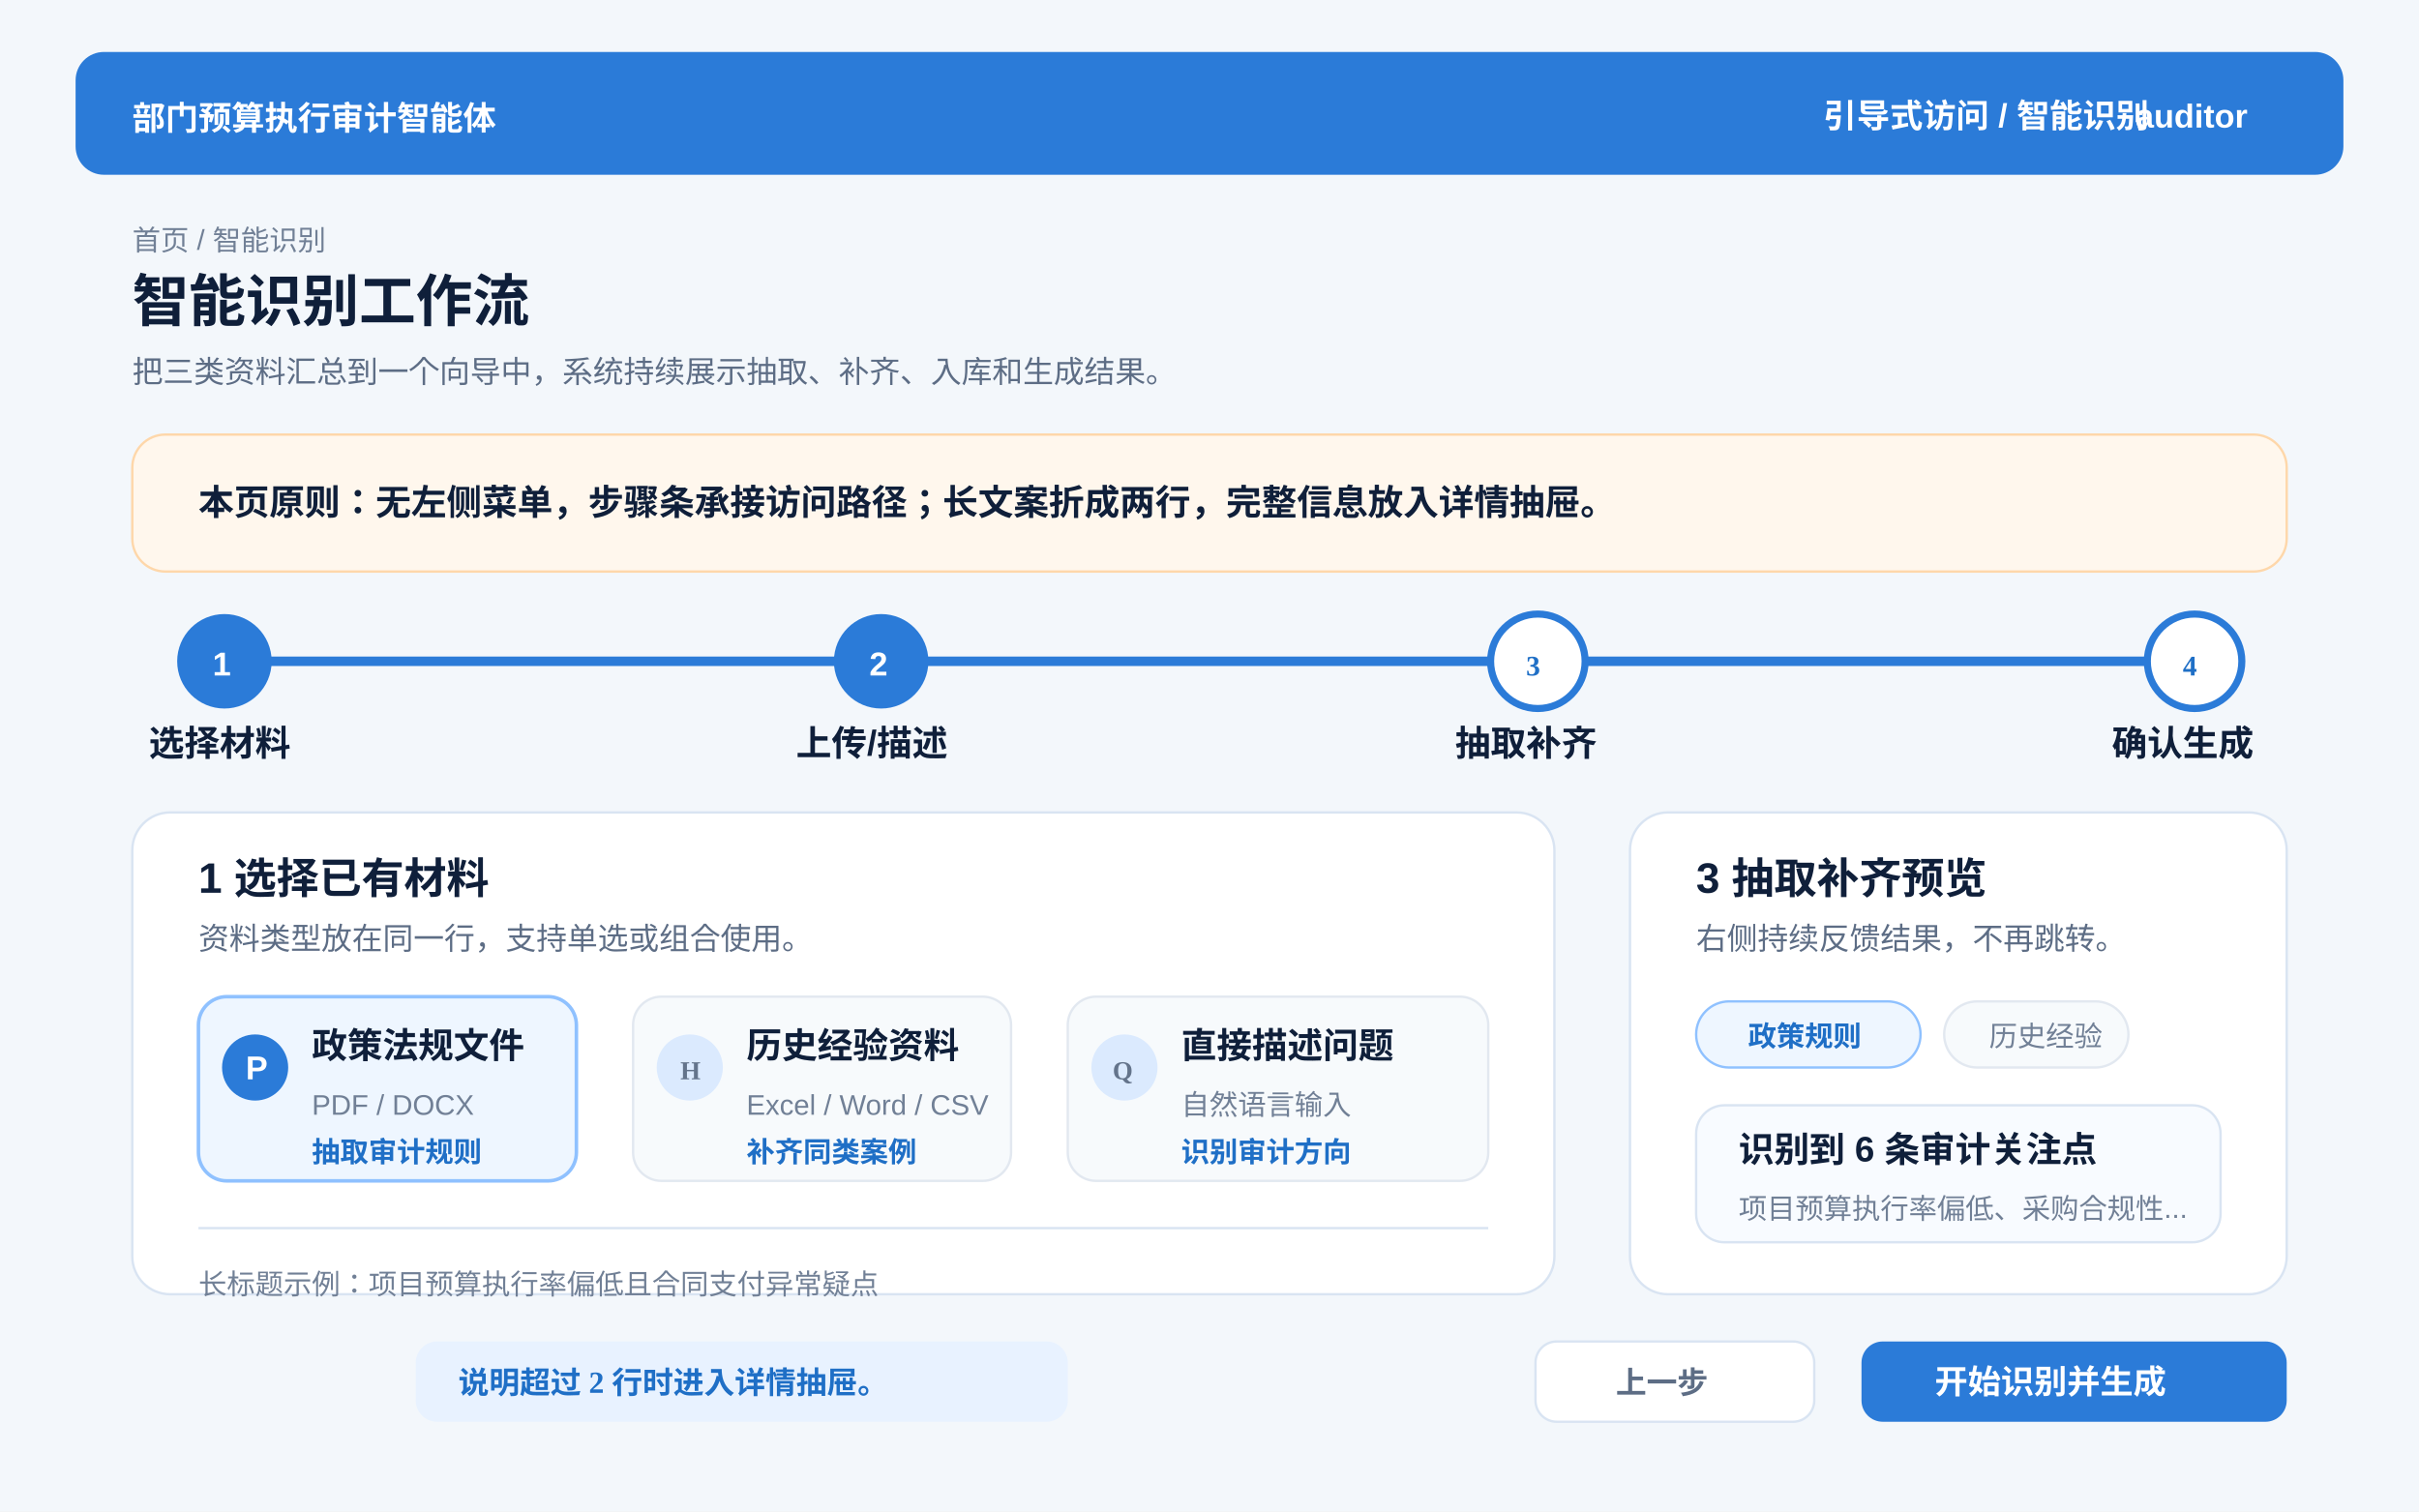
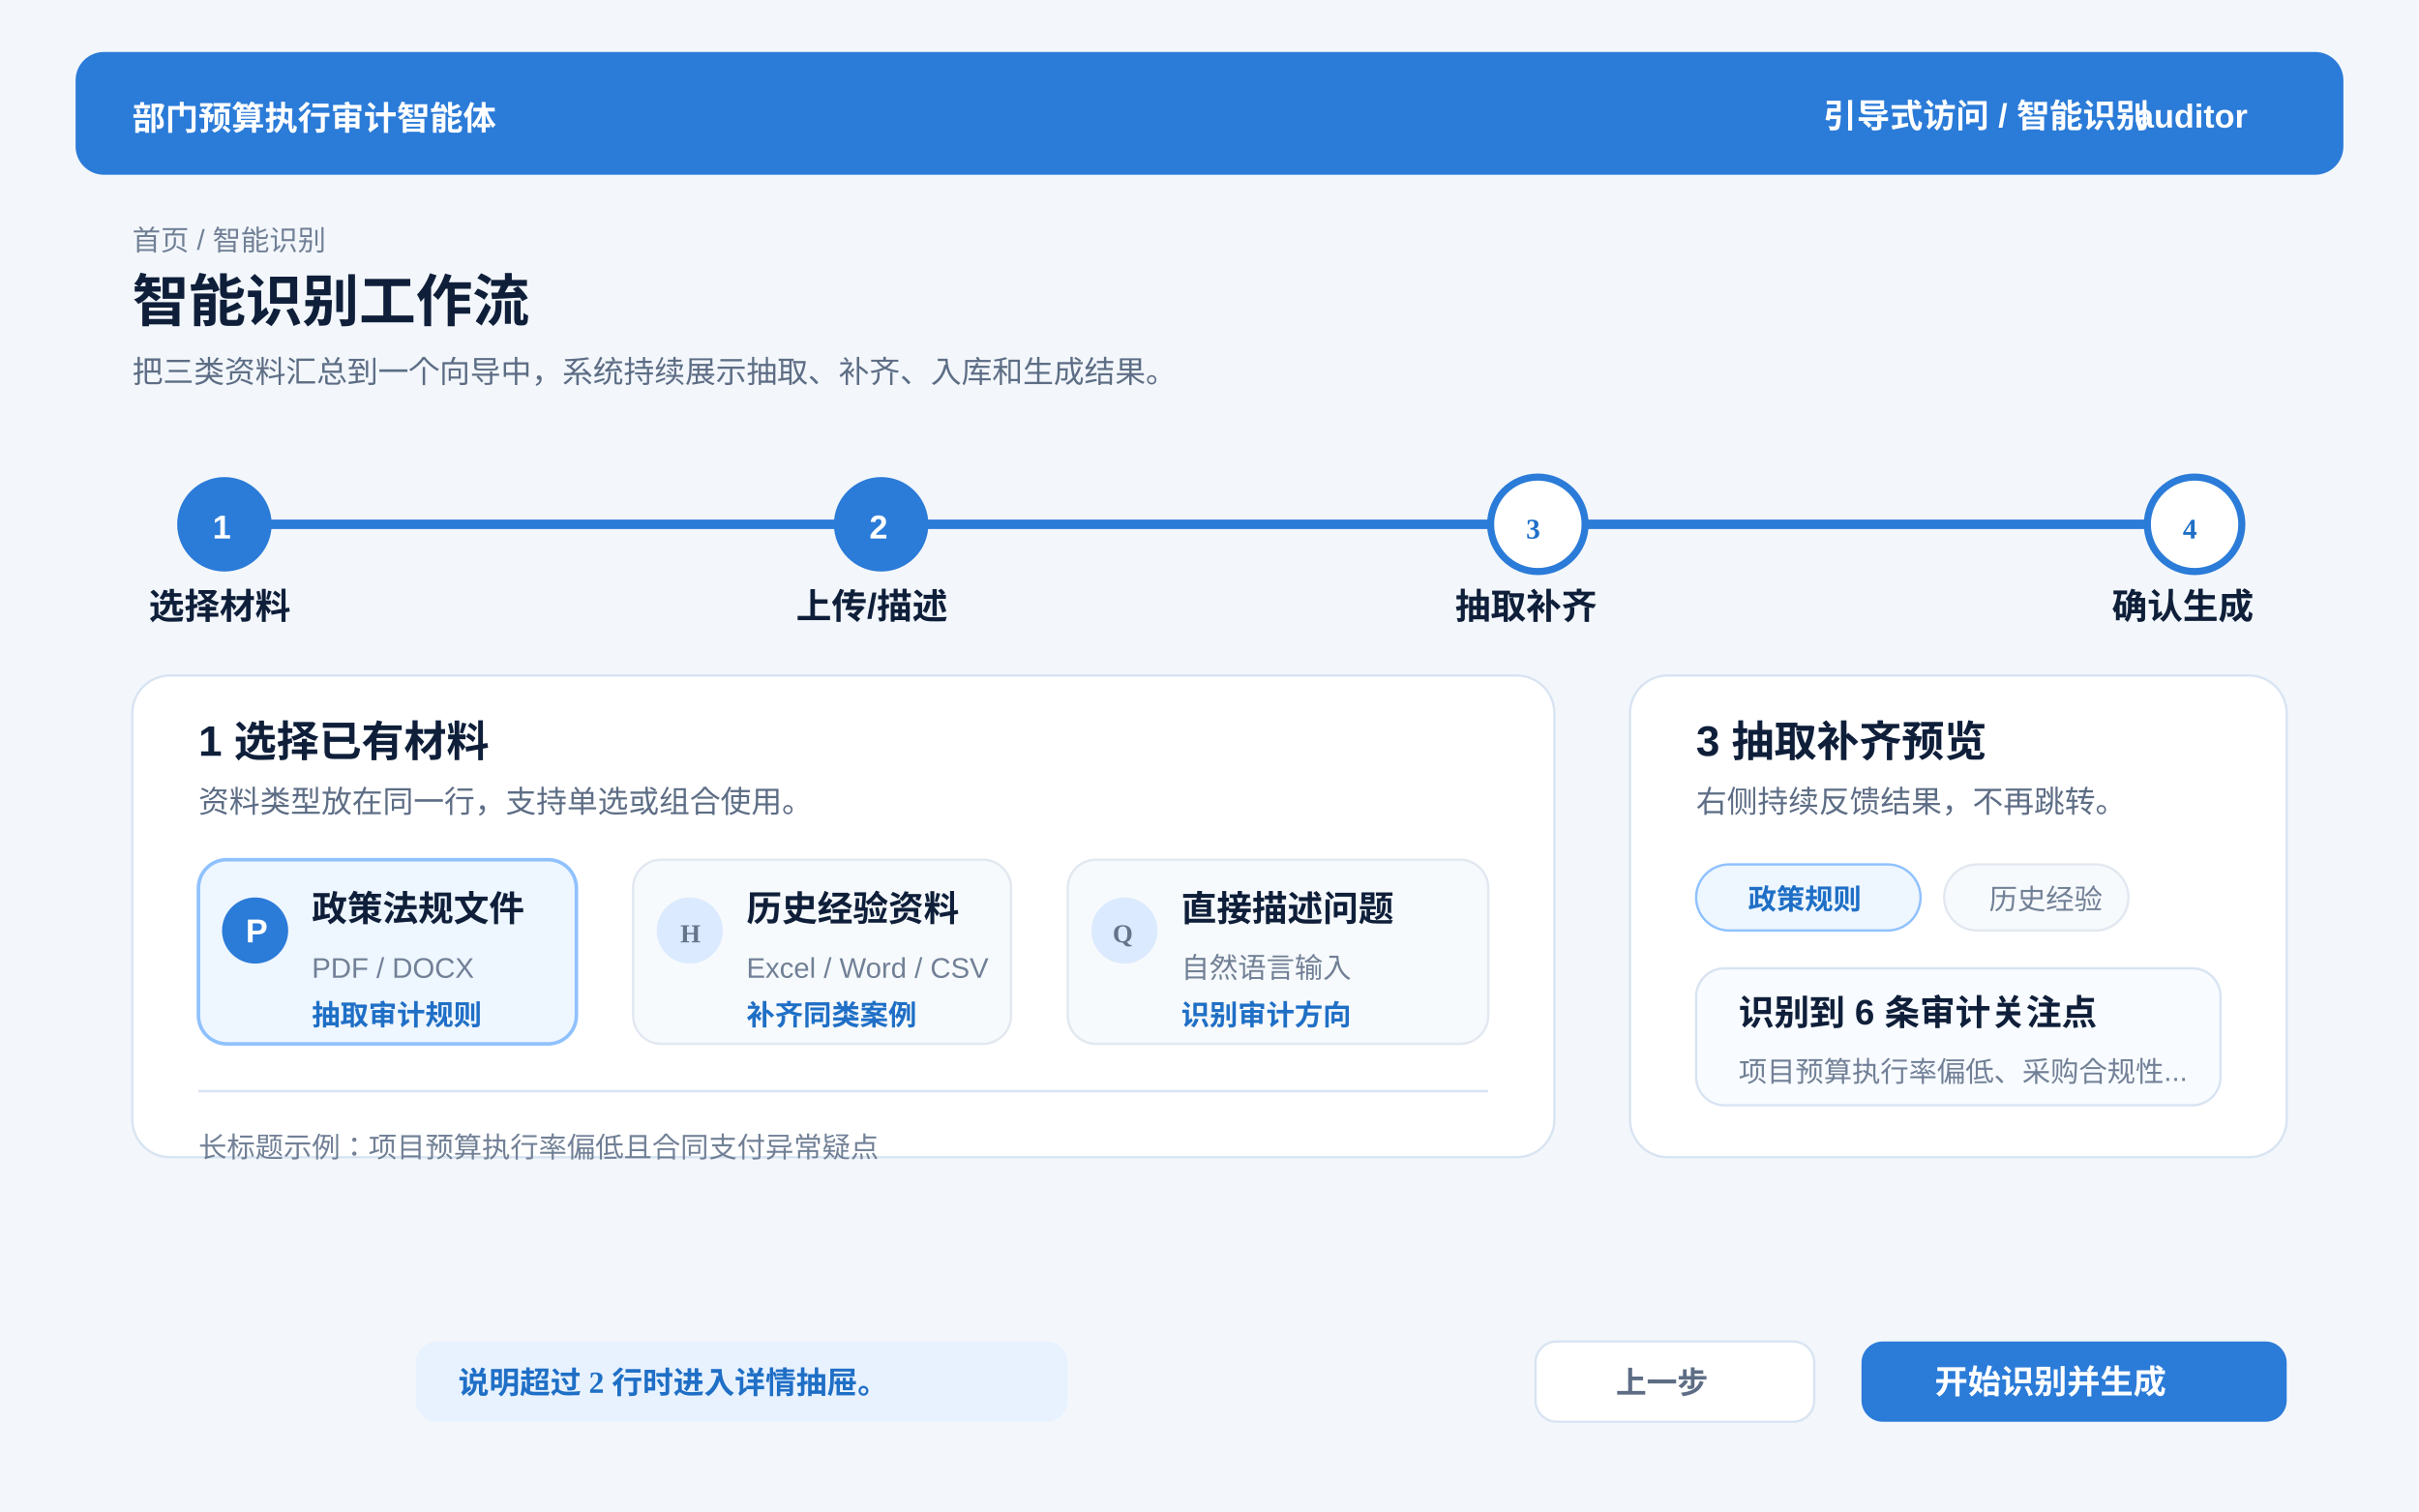
<svg xmlns="http://www.w3.org/2000/svg" width="1024" height="640" viewBox="0 0 1024 640" fill="none">
  <style>.page{fill:#f3f7fb}.card{fill:#fff;stroke:#d9e4f2}.selected{fill:#eef6ff;stroke:#8fc1ff;stroke-width:1.5}.muted{fill:#f7fafc;stroke:#e2e8f0}.blue{fill:#2b7bd8}.title{fill:#0f1f3a;font:700 24px Arial,"Microsoft YaHei",sans-serif}.h2{fill:#0f1f3a;font:700 18px Arial,"Microsoft YaHei",sans-serif}.h3{fill:#0f1f3a;font:700 15px Arial,"Microsoft YaHei",sans-serif}.body{fill:#5d6d85;font:400 13px Arial,"Microsoft YaHei",sans-serif}.small{fill:#718096;font:400 12px Arial,"Microsoft YaHei",sans-serif}.blueText{fill:#1f6fc6;font-weight:700}.white{fill:#fff;font:700 14px Arial,"Microsoft YaHei",sans-serif}</style>
  <rect class="page" width="1024" height="640" />
  <rect x="32" y="22" width="960" height="52" rx="12" class="blue" />
  <text x="56" y="55" class="white">部门预算执行审计智能体</text>
  <text x="772" y="54" class="white" font-size="12">引导式访问 / 智能识别</text>
  <text x="904" y="54" class="white" font-size="12">auditor</text>
  <text x="56" y="106" class="small">首页 / 智能识别</text>
  <text x="56" y="136" class="title">智能识别工作流</text>
  <text x="56" y="162" class="body">把三类资料汇总到一个向导中，系统持续展示抽取、补齐、入库和生成结果。</text>
-   <rect x="56" y="184" width="912" height="58" rx="14" fill="#fff7ed" stroke="#fed7aa" />
-   <text x="84" y="218" class="h3">本页原则：无左侧菜单，步骤条承接访问路径；长文案折成两行，完整信息放入详情抽屉。</text>
-   <line x1="95" y1="280" x2="929" y2="280" stroke="#2b7bd8" stroke-width="4" />
-   <circle cx="95" cy="280" r="20" class="blue" />
-   <text x="90" y="286" class="white">1</text>
-   <circle cx="373" cy="280" r="20" class="blue" />
-   <text x="368" y="286" class="white">2</text>
-   <circle cx="651" cy="280" r="20" fill="#fff" stroke="#2b7bd8" stroke-width="3" />
-   <text x="646" y="286" class="blueText">3</text>
-   <circle cx="929" cy="280" r="20" fill="#fff" stroke="#2b7bd8" stroke-width="3" />
-   <text x="924" y="286" class="blueText">4</text>
-   <text x="63" y="320" class="h3">选择材料</text>
-   <text x="337" y="320" class="h3">上传/描述</text>
-   <text x="616" y="320" class="h3">抽取补齐</text>
-   <text x="894" y="320" class="h3">确认生成</text>
-   <rect x="56" y="344" width="602" height="204" rx="16" class="card" />
-   <text x="84" y="378" class="h2">1 选择已有材料</text>
-   <text x="84" y="402" class="body">资料类型放在同一行，支持单选或组合使用。</text>
-   <rect x="84" y="422" width="160" height="78" rx="12" class="selected" />
-   <circle cx="108" cy="452" r="14" class="blue" />
-   <text x="104" y="457" class="white" font-size="11">P</text>
-   <text x="132" y="448" class="h3">政策法规文件</text>
-   <text x="132" y="472" class="small">PDF / DOCX</text>
-   <text x="132" y="492" class="blueText" font-size="12">抽取审计规则</text>
-   <rect x="268" y="422" width="160" height="78" rx="12" class="muted" />
-   <circle cx="292" cy="452" r="14" fill="#dbeafe" />
-   <text x="288" y="457" fill="#64748b" font-weight="700" font-size="11">H</text>
-   <text x="316" y="448" class="h3">历史经验资料</text>
-   <text x="316" y="472" class="small">Excel / Word / CSV</text>
-   <text x="316" y="492" class="blueText" font-size="12">补齐同类案例</text>
-   <rect x="452" y="422" width="178" height="78" rx="12" class="muted" />
-   <circle cx="476" cy="452" r="14" fill="#dbeafe" />
-   <text x="471" y="457" fill="#64748b" font-weight="700" font-size="11">Q</text>
-   <text x="500" y="448" class="h3">直接描述问题</text>
-   <text x="500" y="472" class="small">自然语言输入</text>
-   <text x="500" y="492" class="blueText" font-size="12">识别审计方向</text>
-   <line x1="84" y1="520" x2="630" y2="520" stroke="#d9e4f2" />
-   <text x="84" y="548" class="small">长标题示例：项目预算执行率偏低且合同支付异常疑点</text>
-   <rect x="690" y="344" width="278" height="204" rx="16" class="card" />
-   <text x="718" y="378" class="h2">3 抽取补齐预览</text>
-   <text x="718" y="402" class="body">右侧持续反馈结果，不再跳转。</text>
-   <rect x="718" y="424" width="95" height="28" rx="14" fill="#eef6ff" stroke="#8fc1ff" />
-   <text x="740" y="443" class="blueText" font-size="12">政策规则</text>
-   <rect x="823" y="424" width="78" height="28" rx="14" fill="#f7fafc" stroke="#e2e8f0" />
-   <text x="842" y="443" class="small">历史经验</text>
-   <rect x="718" y="468" width="222" height="58" rx="12" fill="#f8fbff" stroke="#d9e4f2" />
-   <text x="736" y="492" class="h3">识别到 6 条审计关注点</text>
-   <text x="736" y="516" class="small">项目预算执行率偏低、采购合规性...</text>
+   <line x1="95" y1="222" x2="929" y2="222" stroke="#2b7bd8" stroke-width="4" />
+   <circle cx="95" cy="222" r="20" class="blue" />
+   <text x="90" y="228" class="white">1</text>
+   <circle cx="373" cy="222" r="20" class="blue" />
+   <text x="368" y="228" class="white">2</text>
+   <circle cx="651" cy="222" r="20" fill="#fff" stroke="#2b7bd8" stroke-width="3" />
+   <text x="646" y="228" class="blueText">3</text>
+   <circle cx="929" cy="222" r="20" fill="#fff" stroke="#2b7bd8" stroke-width="3" />
+   <text x="924" y="228" class="blueText">4</text>
+   <text x="63" y="262" class="h3">选择材料</text>
+   <text x="337" y="262" class="h3">上传/描述</text>
+   <text x="616" y="262" class="h3">抽取补齐</text>
+   <text x="894" y="262" class="h3">确认生成</text>
+   <rect x="56" y="286" width="602" height="204" rx="16" class="card" />
+   <text x="84" y="320" class="h2">1 选择已有材料</text>
+   <text x="84" y="344" class="body">资料类型放在同一行，支持单选或组合使用。</text>
+   <rect x="84" y="364" width="160" height="78" rx="12" class="selected" />
+   <circle cx="108" cy="394" r="14" class="blue" />
+   <text x="104" y="399" class="white" font-size="11">P</text>
+   <text x="132" y="390" class="h3">政策法规文件</text>
+   <text x="132" y="414" class="small">PDF / DOCX</text>
+   <text x="132" y="434" class="blueText" font-size="12">抽取审计规则</text>
+   <rect x="268" y="364" width="160" height="78" rx="12" class="muted" />
+   <circle cx="292" cy="394" r="14" fill="#dbeafe" />
+   <text x="288" y="399" fill="#64748b" font-weight="700" font-size="11">H</text>
+   <text x="316" y="390" class="h3">历史经验资料</text>
+   <text x="316" y="414" class="small">Excel / Word / CSV</text>
+   <text x="316" y="434" class="blueText" font-size="12">补齐同类案例</text>
+   <rect x="452" y="364" width="178" height="78" rx="12" class="muted" />
+   <circle cx="476" cy="394" r="14" fill="#dbeafe" />
+   <text x="471" y="399" fill="#64748b" font-weight="700" font-size="11">Q</text>
+   <text x="500" y="390" class="h3">直接描述问题</text>
+   <text x="500" y="414" class="small">自然语言输入</text>
+   <text x="500" y="434" class="blueText" font-size="12">识别审计方向</text>
+   <line x1="84" y1="462" x2="630" y2="462" stroke="#d9e4f2" />
+   <text x="84" y="490" class="small">长标题示例：项目预算执行率偏低且合同支付异常疑点</text>
+   <rect x="690" y="286" width="278" height="204" rx="16" class="card" />
+   <text x="718" y="320" class="h2">3 抽取补齐预览</text>
+   <text x="718" y="344" class="body">右侧持续反馈结果，不再跳转。</text>
+   <rect x="718" y="366" width="95" height="28" rx="14" fill="#eef6ff" stroke="#8fc1ff" />
+   <text x="740" y="385" class="blueText" font-size="12">政策规则</text>
+   <rect x="823" y="366" width="78" height="28" rx="14" fill="#f7fafc" stroke="#e2e8f0" />
+   <text x="842" y="385" class="small">历史经验</text>
+   <rect x="718" y="410" width="222" height="58" rx="12" fill="#f8fbff" stroke="#d9e4f2" />
+   <text x="736" y="434" class="h3">识别到 6 条审计关注点</text>
+   <text x="736" y="458" class="small">项目预算执行率偏低、采购合规性...</text>
  <rect x="176" y="568" width="276" height="34" rx="9" fill="#e8f2ff" />
  <text x="194" y="590" class="blueText" font-size="13">说明超过 2 行时进入详情抽屉。</text>
  <rect x="650" y="568" width="118" height="34" rx="9" fill="#fff" stroke="#d9e4f2" />
  <text x="684" y="590" fill="#5d6d85" font-weight="700" font-size="13">上一步</text>
  <rect x="788" y="568" width="180" height="34" rx="9" class="blue" />
  <text x="819" y="590" class="white">开始识别并生成</text>
</svg>
